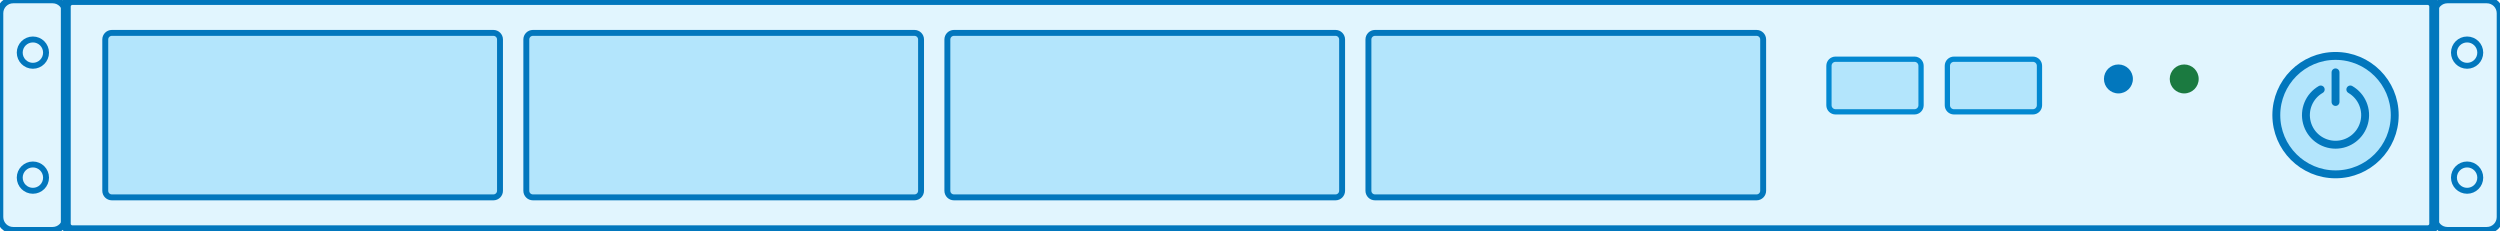
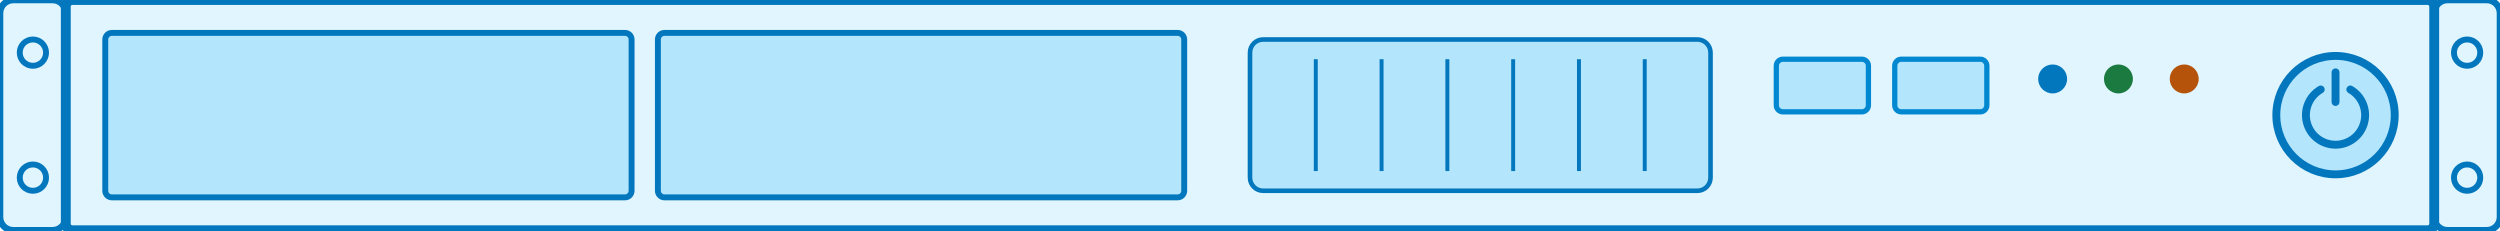
<svg xmlns="http://www.w3.org/2000/svg" viewBox="0 0 380 35" width="380" height="35">
  <rect x="0" y="0" width="10" height="35" rx="2" fill="#e1f5fe" stroke="#0277bd" stroke-width="1" />
  <circle cx="5" cy="8" r="2" fill="none" stroke="#0277bd" stroke-width="0.9" />
  <circle cx="5" cy="27" r="2" fill="none" stroke="#0277bd" stroke-width="0.9" />
  <rect x="370" y="0" width="10" height="35" rx="2" fill="#e1f5fe" stroke="#0277bd" stroke-width="1" />
  <circle cx="375" cy="8" r="2" fill="none" stroke="#0277bd" stroke-width="0.9" />
  <circle cx="375" cy="27" r="2" fill="none" stroke="#0277bd" stroke-width="0.9" />
  <rect x="10" y="0" width="360" height="35" rx="1" fill="#e1f5fe" stroke="#0277bd" stroke-width="1.5" />
-   <rect x="16" y="5" width="60" height="25" rx="1" fill="#b3e5fc" stroke="#0277bd" stroke-width="0.9" />
-   <rect x="80" y="5" width="60" height="25" rx="1" fill="#b3e5fc" stroke="#0277bd" stroke-width="0.9" />
-   <rect x="144" y="5" width="60" height="25" rx="1" fill="#b3e5fc" stroke="#0277bd" stroke-width="0.9" />
-   <rect x="208" y="5" width="60" height="25" rx="1" fill="#b3e5fc" stroke="#0277bd" stroke-width="0.9" />
-   <rect x="278" y="9" width="14" height="8" rx="1" fill="#b3e5fc" stroke="#0288d1" stroke-width="0.8" />
-   <rect x="296" y="9" width="14" height="8" rx="1" fill="#b3e5fc" stroke="#0288d1" stroke-width="0.8" />
-   <circle cx="322" cy="12" r="2.2" fill="#0277bd" />
-   <circle cx="332" cy="12" r="2.2" fill="#1b7a40" />
+   <rect x="16" y="5" width="80" height="25" rx="1" fill="#b3e5fc" stroke="#0277bd" stroke-width="0.9" />
+   <rect x="100" y="5" width="80" height="25" rx="1" fill="#b3e5fc" stroke="#0277bd" stroke-width="0.9" />
+   <rect x="190" y="6" width="70" height="23" rx="2" fill="#b3e5fc" stroke="#0277bd" stroke-width="0.7" />
+   <line x1="200" y1="9" x2="200" y2="26" stroke="#0277bd" stroke-width="0.6" />
+   <line x1="210" y1="9" x2="210" y2="26" stroke="#0277bd" stroke-width="0.6" />
+   <line x1="220" y1="9" x2="220" y2="26" stroke="#0277bd" stroke-width="0.6" />
+   <line x1="230" y1="9" x2="230" y2="26" stroke="#0277bd" stroke-width="0.6" />
+   <line x1="240" y1="9" x2="240" y2="26" stroke="#0277bd" stroke-width="0.6" />
+   <line x1="250" y1="9" x2="250" y2="26" stroke="#0277bd" stroke-width="0.6" />
+   <rect x="270" y="9" width="14" height="8" rx="1" fill="#b3e5fc" stroke="#0288d1" stroke-width="0.8" />
+   <rect x="288" y="9" width="14" height="8" rx="1" fill="#b3e5fc" stroke="#0288d1" stroke-width="0.8" />
+   <circle cx="312" cy="12" r="2.2" fill="#0277bd" />
+   <circle cx="322" cy="12" r="2.2" fill="#1b7a40" />
+   <circle cx="332" cy="12" r="2.2" fill="#b45309" />
  <circle cx="355" cy="17.5" r="9" fill="#b3e5fc" stroke="#0277bd" stroke-width="1.2" />
  <path d="M 357.25 13.6 A 4.5 4.5 0 1 1 352.75 13.6" fill="none" stroke="#0277bd" stroke-width="1.2" stroke-linecap="round" />
  <line x1="355" y1="11" x2="355" y2="15.5" stroke="#0277bd" stroke-width="1.2" stroke-linecap="round" />
</svg>
